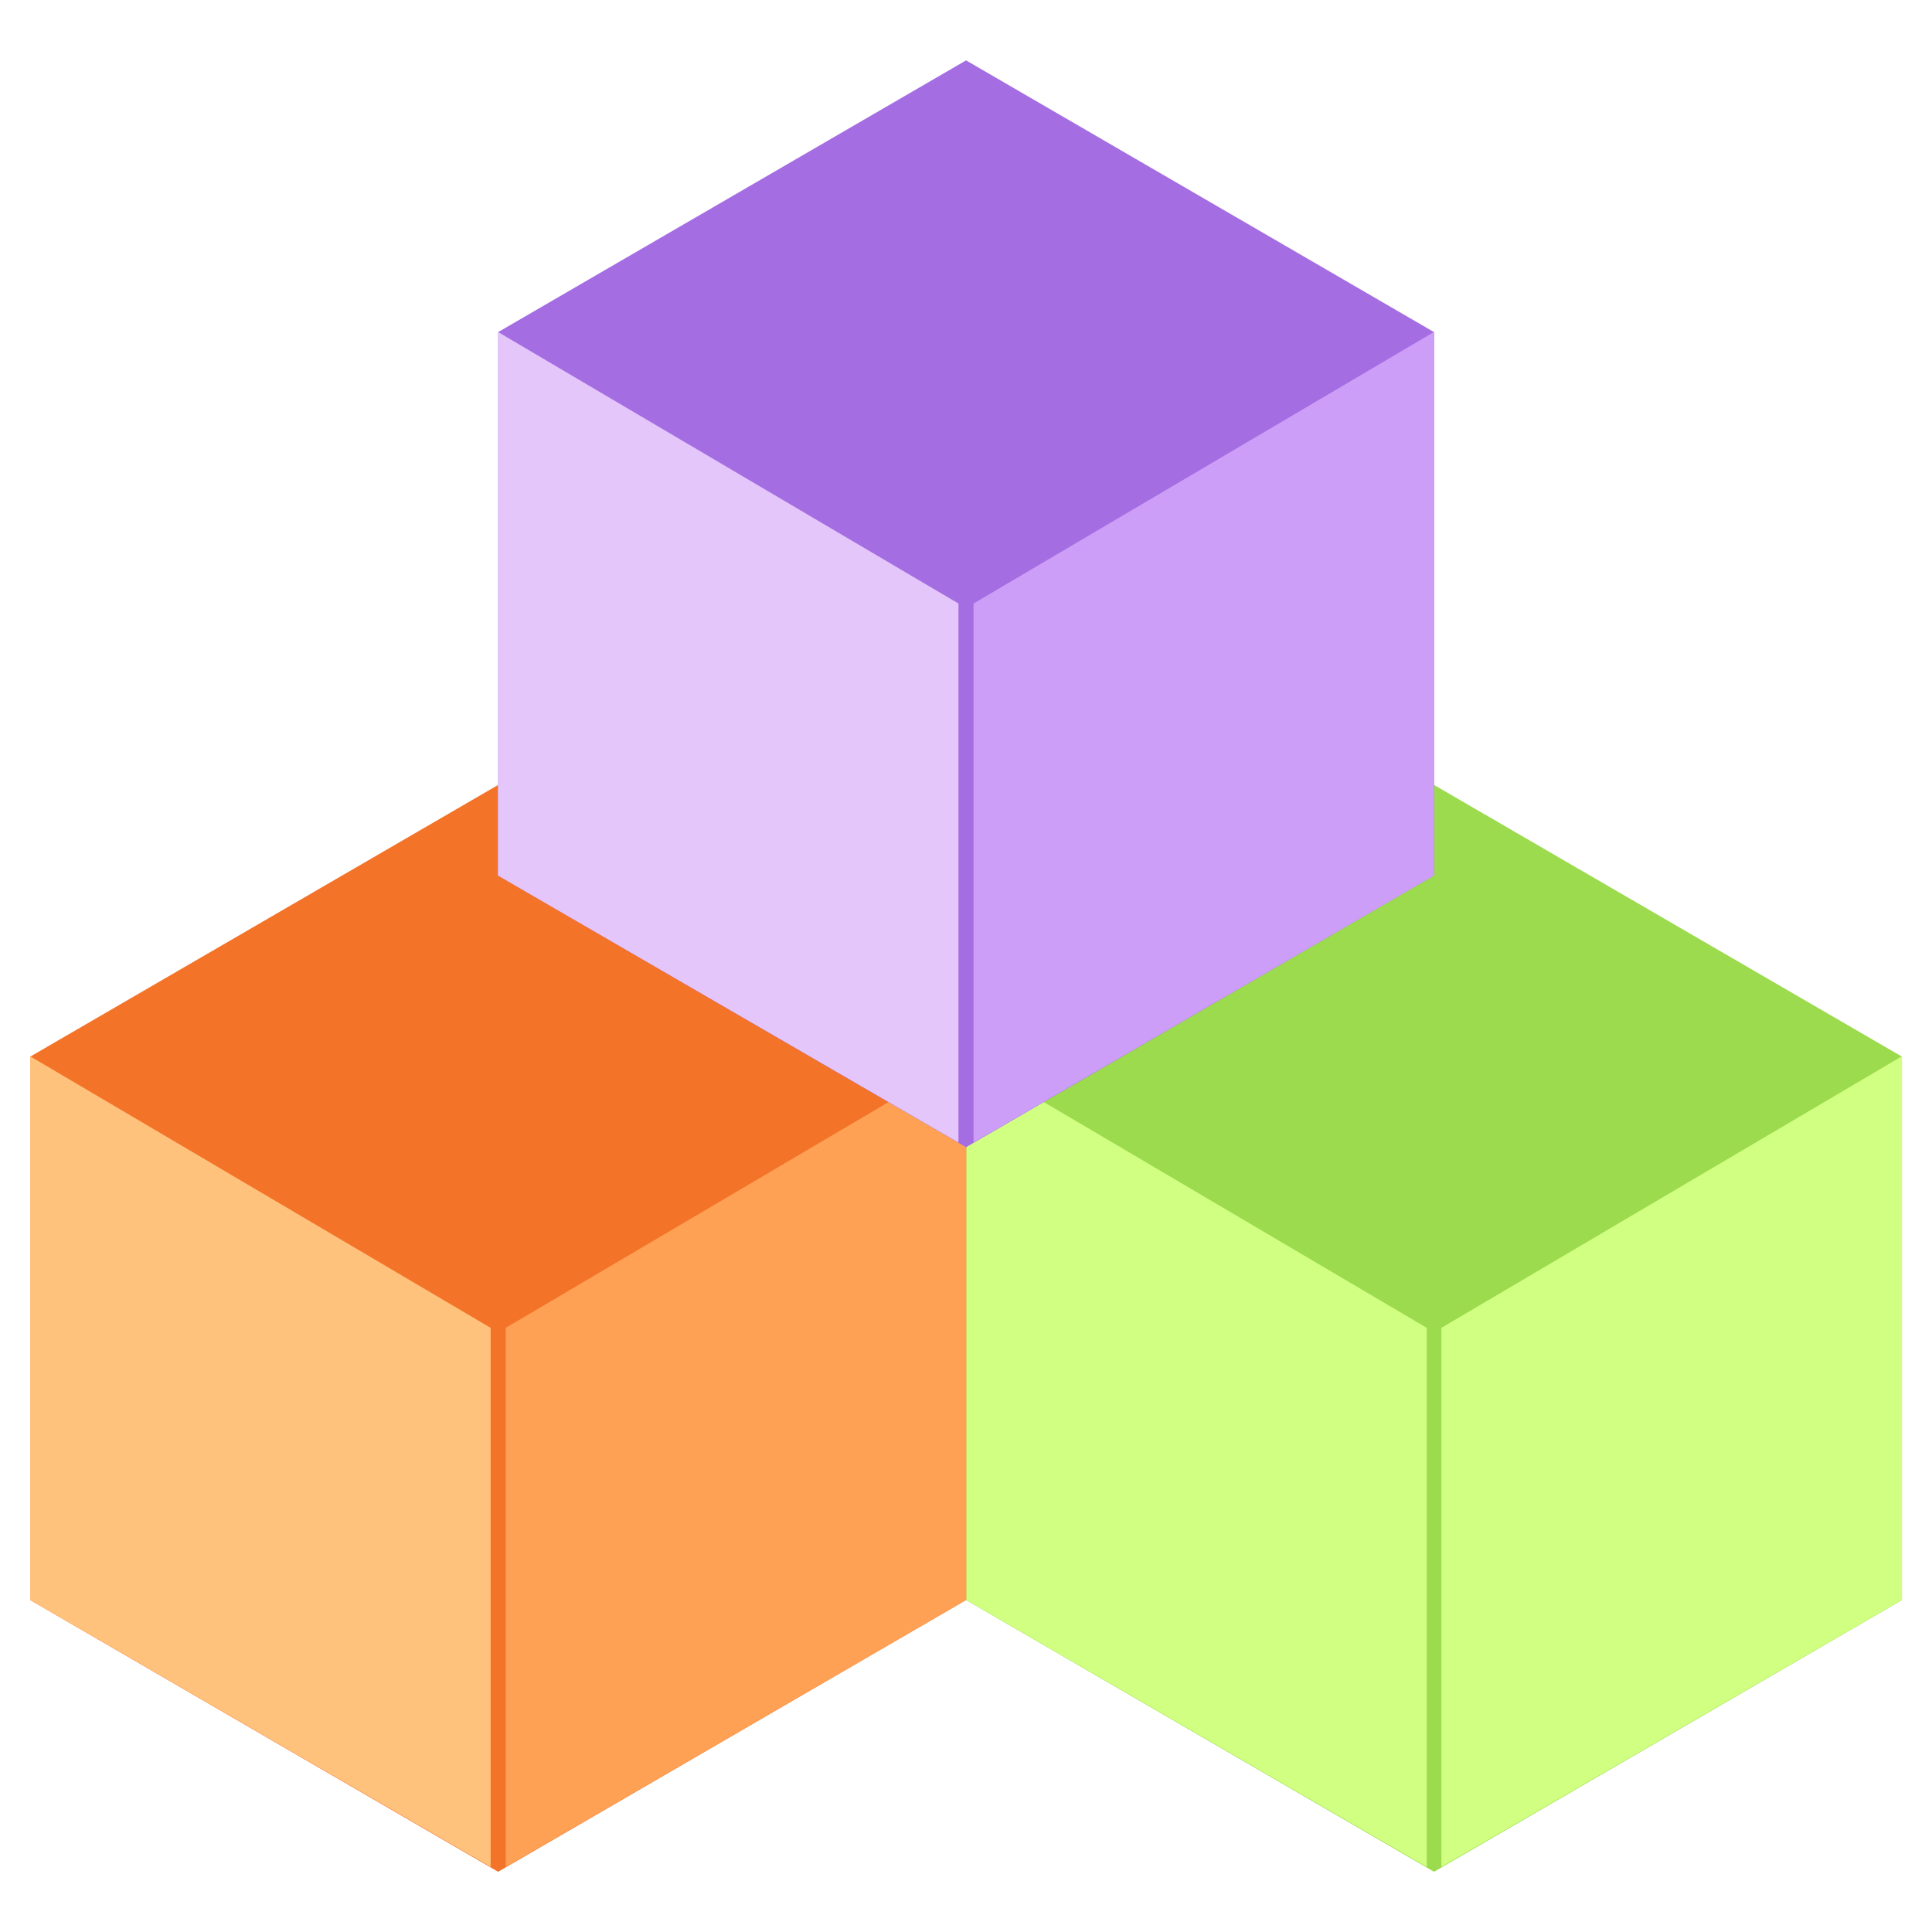
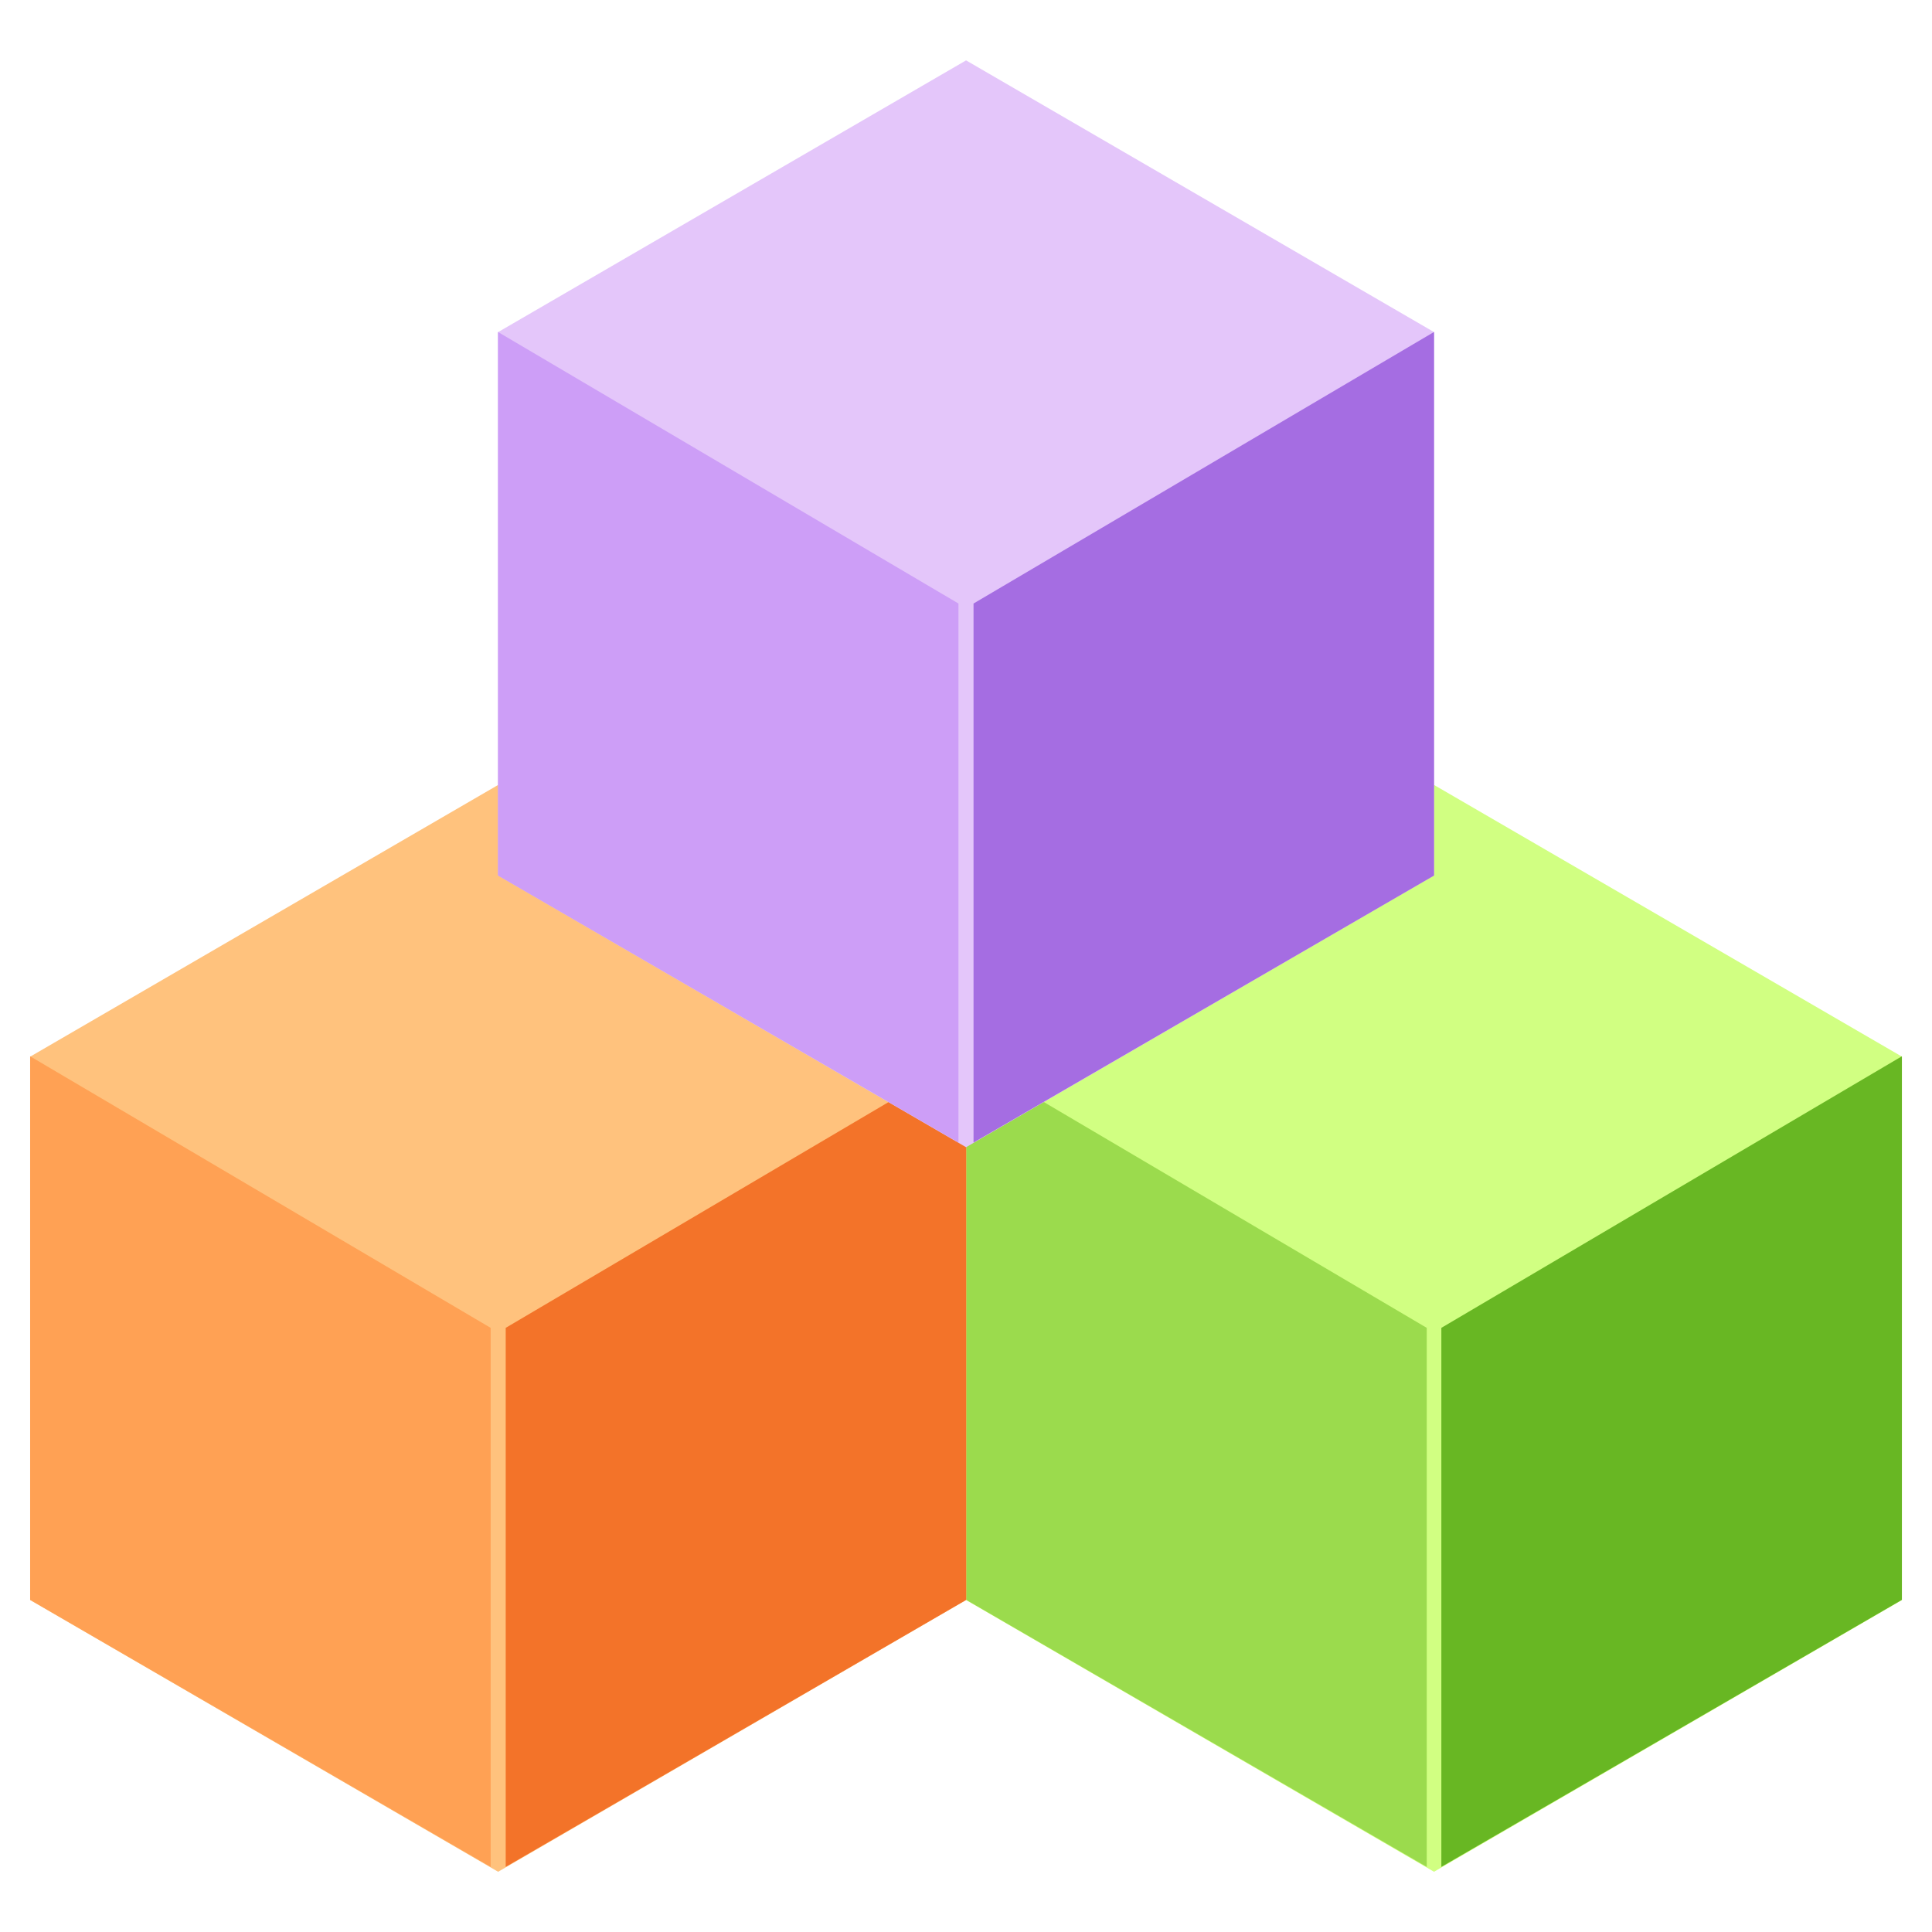
<svg xmlns="http://www.w3.org/2000/svg" width="16" height="16" viewBox="0 0 4.233 4.233" version="1.1" id="svg5652">
  <defs id="defs5646" />
  <g id="layer1" transform="translate(-4.4504802e-7,-292.7667)">
-     <polygon points="576,187.061 540,124.708 576,62.354 648,62.354 684,124.708 648,187.061 " style="fill:#9bdb4d;stroke:none;stroke-width:9.138;stroke-miterlimit:4;stroke-dasharray:none;stroke-opacity:1" id="55-2" transform="matrix(0,0.01653646,-0.01644262,0,5.192448,285.5568)" />
-     <path style="fill:#d1ff82;stroke:none;stroke-width:0.074px;stroke-linecap:butt;stroke-linejoin:miter;stroke-opacity:1" d="m 2.117,296.272 1.009,0.585 v -1.181 l -1.009,-0.595 z" id="path6449-62-9" />
-     <path style="fill:#d1ff82;stroke:none;stroke-width:0.074px;stroke-linecap:butt;stroke-linejoin:miter;stroke-opacity:1" d="m 4.167,296.272 -1.009,0.585 v -1.181 l 1.009,-0.595 z" id="path6449-62-7-3" />
-     <polygon points="648,62.354 684,124.708 648,187.061 576,187.061 540,124.708 576,62.354 " style="fill:#f37329;stroke:none;stroke-width:9.138;stroke-miterlimit:4;stroke-dasharray:none;stroke-opacity:1" id="55-4" transform="matrix(0,0.01653646,-0.01644262,0,3.141927,285.5568)" />
-     <path style="fill:#ffc27d;stroke:none;stroke-width:0.074px;stroke-linecap:butt;stroke-linejoin:miter;stroke-opacity:1" d="m 0.066,296.272 1.009,0.585 v -1.181 l -1.009,-0.595 z" id="path6449-62-78" />
-     <path style="fill:#ffa154;stroke:none;stroke-width:0.074px;stroke-linecap:butt;stroke-linejoin:miter;stroke-opacity:1" d="m 2.117,296.272 -1.009,0.585 v -1.181 l 1.009,-0.595 z" id="path6449-62-7-4" />
-     <polygon points="684,124.708 648,187.061 576,187.061 540,124.708 576,62.354 648,62.354 " style="fill:#a56de2;stroke:none;stroke-width:9.138;stroke-miterlimit:4;stroke-dasharray:none;stroke-opacity:1" id="55" transform="matrix(0,0.01653646,-0.01644262,0,4.167189,283.9693)" />
-     <path style="fill:#e4c6fa;stroke:none;stroke-width:0.074px;stroke-linecap:butt;stroke-linejoin:miter;stroke-opacity:1" d="m 1.091,294.685 1.009,0.585 v -1.181 l -1.009,-0.595 z" id="path6449-62" />
-     <path style="fill:#cd9ef7;stroke:none;stroke-width:0.074px;stroke-linecap:butt;stroke-linejoin:miter;stroke-opacity:1" d="m 3.142,294.685 -1.009,0.585 v -1.181 l 1.009,-0.595 z" id="path6449-62-7" />
+     <polygon points="576,187.061 540,124.708 576,62.354 648,62.354 684,124.708 648,187.061 " style="fill:#d1ff82;stroke:none;stroke-width:9.138;stroke-miterlimit:4;stroke-dasharray:none;stroke-opacity:1" id="55-2" transform="matrix(0,0.01653646,-0.01644262,0,5.192448,285.5568)" />
+     <path style="fill:#9bdb4d;stroke:none;stroke-width:0.074px;stroke-linecap:butt;stroke-linejoin:miter;stroke-opacity:1" d="m 2.117,296.272 1.009,0.585 v -1.181 l -1.009,-0.595 z" id="path6449-62-9" />
+     <path style="fill:#68b723;stroke:none;stroke-width:0.074px;stroke-linecap:butt;stroke-linejoin:miter;stroke-opacity:1" d="m 4.167,296.272 -1.009,0.585 v -1.181 l 1.009,-0.595 z" id="path6449-62-7-3" />
+     <polygon points="648,62.354 684,124.708 648,187.061 576,187.061 540,124.708 576,62.354 " style="fill:#ffc27d;stroke:none;stroke-width:9.138;stroke-miterlimit:4;stroke-dasharray:none;stroke-opacity:1" id="55-4" transform="matrix(0,0.01653646,-0.01644262,0,3.141927,285.5568)" />
+     <path style="fill:#ffa154;stroke:none;stroke-width:0.074px;stroke-linecap:butt;stroke-linejoin:miter;stroke-opacity:1" d="m 0.066,296.272 1.009,0.585 v -1.181 l -1.009,-0.595 z" id="path6449-62-78" />
+     <path style="fill:#f37329;stroke:none;stroke-width:0.074px;stroke-linecap:butt;stroke-linejoin:miter;stroke-opacity:1" d="m 2.117,296.272 -1.009,0.585 v -1.181 l 1.009,-0.595 z" id="path6449-62-7-4" />
+     <polygon points="684,124.708 648,187.061 576,187.061 540,124.708 576,62.354 648,62.354 " style="fill:#e4c6fa;stroke:none;stroke-width:9.138;stroke-miterlimit:4;stroke-dasharray:none;stroke-opacity:1" id="55" transform="matrix(0,0.01653646,-0.01644262,0,4.167189,283.9693)" />
+     <path style="fill:#cd9ef7;stroke:none;stroke-width:0.074px;stroke-linecap:butt;stroke-linejoin:miter;stroke-opacity:1" d="m 1.091,294.685 1.009,0.585 v -1.181 l -1.009,-0.595 z" id="path6449-62" />
+     <path style="fill:#a56de2;stroke:none;stroke-width:0.074px;stroke-linecap:butt;stroke-linejoin:miter;stroke-opacity:1" d="m 3.142,294.685 -1.009,0.585 v -1.181 l 1.009,-0.595 z" id="path6449-62-7" />
  </g>
</svg>
